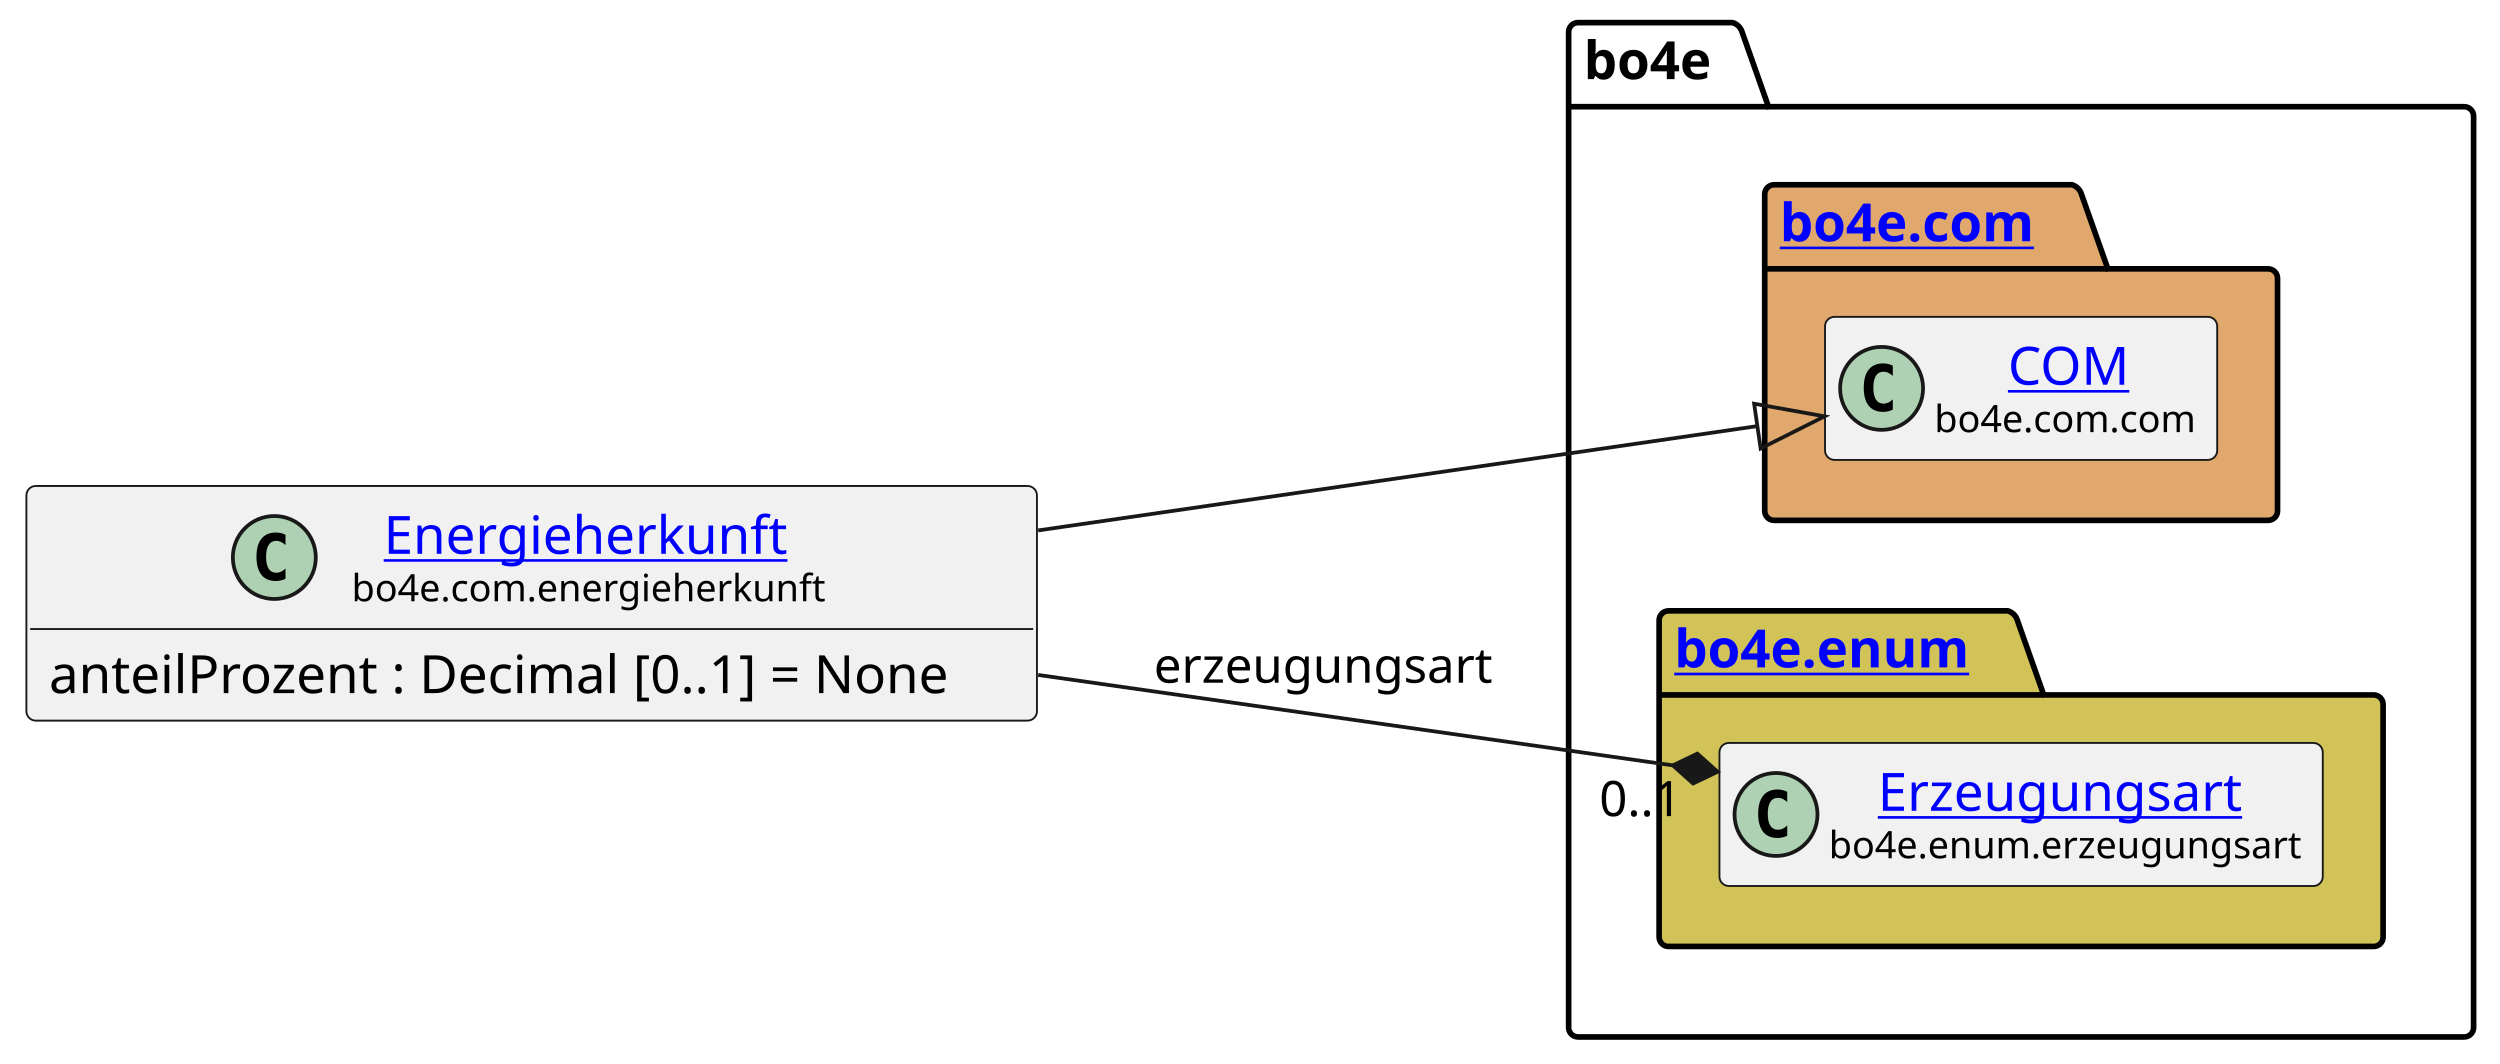
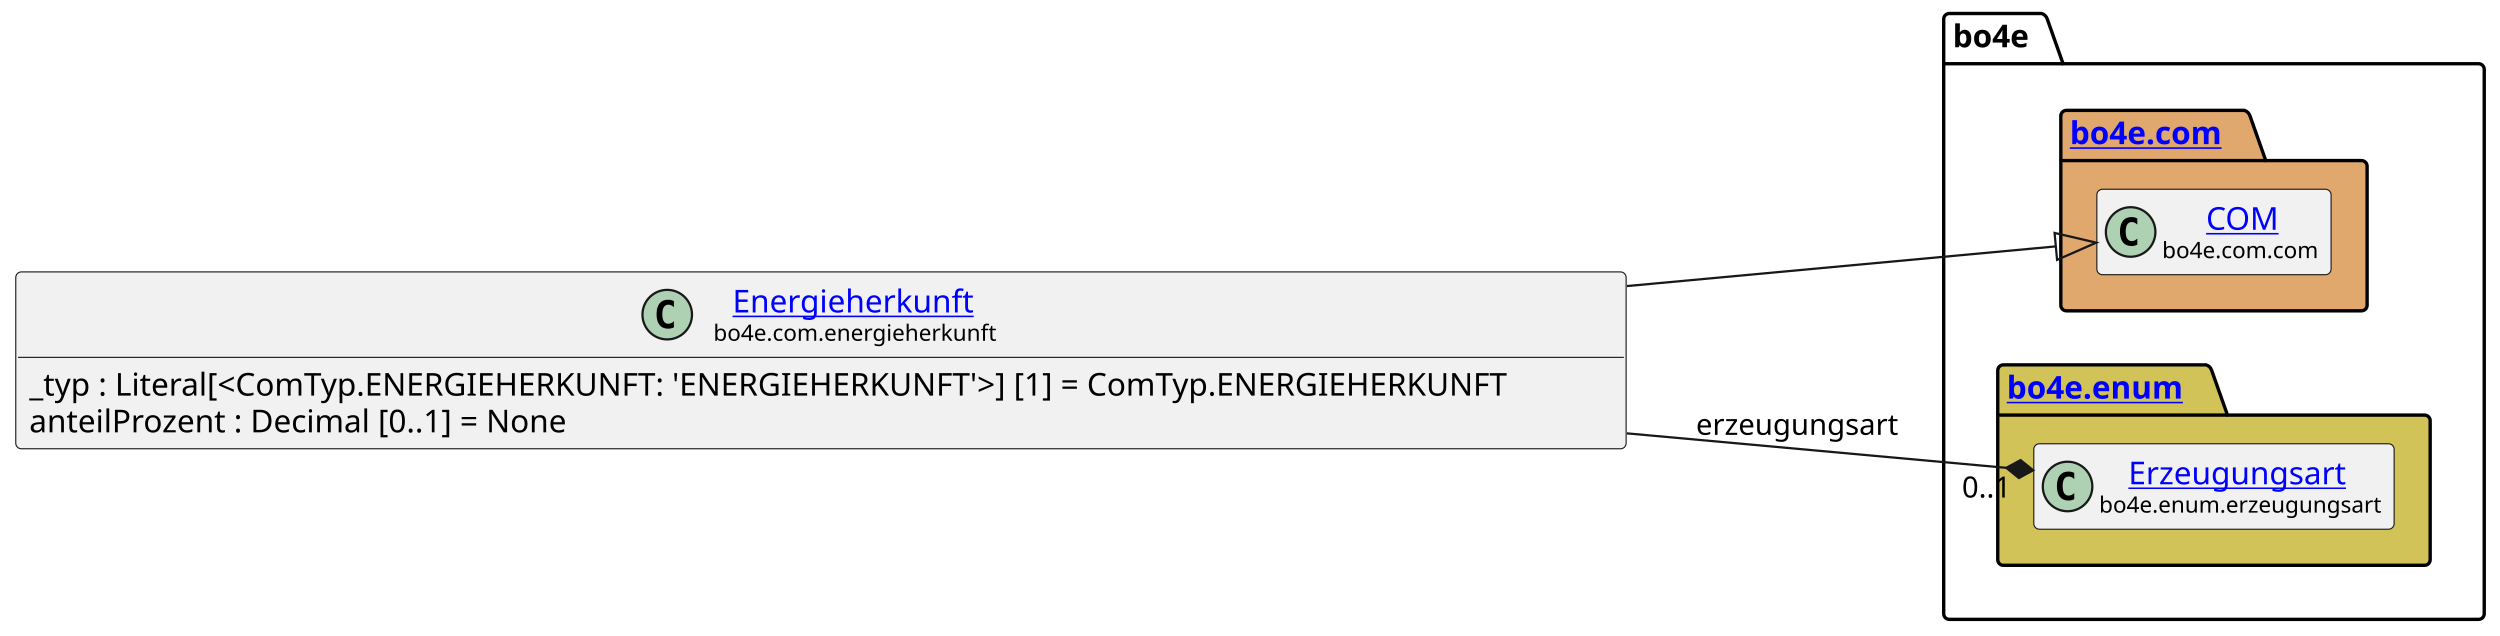
- <svg xmlns="http://www.w3.org/2000/svg" xmlns:xlink="http://www.w3.org/1999/xlink" contentStyleType="text/css" height="282px" preserveAspectRatio="none" style="width:663px;height:282px;background:#FFFFFF;" version="1.1" viewBox="0 0 663 282" width="663px" zoomAndPan="magnify">
+ <svg xmlns="http://www.w3.org/2000/svg" xmlns:xlink="http://www.w3.org/1999/xlink" contentStyleType="text/css" height="282px" preserveAspectRatio="none" style="width:1110px;height:282px;background:#FFFFFF;" version="1.1" viewBox="0 0 1110 282" width="1110px" zoomAndPan="magnify">
  <defs />
  <g>
    <g id="cluster_bo4e">
-       <path d="M418.5,6 L459.5,6 A3.75,3.75 0 0 1 462,8.5 L469,28.297 L653.5,28.297 A2.5,2.5 0 0 1 656,30.797 L656,272.5 A2.5,2.5 0 0 1 653.5,275 L418.5,275 A2.5,2.5 0 0 1 416,272.5 L416,8.5 A2.5,2.5 0 0 1 418.5,6 " fill="none" style="stroke:#000000;stroke-width:1.5;" />
-       <line style="stroke:#000000;stroke-width:1.5;" x1="416" x2="469" y1="28.297" y2="28.297" />
-       <text fill="#000000" font-family="sans-serif" font-size="14" font-weight="bold" lengthAdjust="spacing" textLength="40" x="420" y="20.995">bo4e</text>
+       <path d="M865.5,6 L906.5,6 A3.75,3.75 0 0 1 909,8.5 L916,28.297 L1100.5,28.297 A2.5,2.5 0 0 1 1103,30.797 L1103,272.5 A2.5,2.5 0 0 1 1100.5,275 L865.5,275 A2.5,2.5 0 0 1 863,272.5 L863,8.5 A2.5,2.5 0 0 1 865.5,6 " fill="none" style="stroke:#000000;stroke-width:1.5;" />
+       <line style="stroke:#000000;stroke-width:1.5;" x1="863" x2="916" y1="28.297" y2="28.297" />
+       <text fill="#000000" font-family="sans-serif" font-size="14" font-weight="bold" lengthAdjust="spacing" textLength="40" x="867" y="20.995">bo4e</text>
    </g>
    <g id="cluster_com">
-       <path d="M470.5,49 L549.5,49 A3.75,3.75 0 0 1 552,51.5 L559,71.297 L601.5,71.297 A2.5,2.5 0 0 1 604,73.797 L604,135.5 A2.5,2.5 0 0 1 601.5,138 L470.5,138 A2.5,2.5 0 0 1 468,135.5 L468,51.5 A2.5,2.5 0 0 1 470.5,49 " fill="#E0A86C" style="stroke:#000000;stroke-width:1.5;" />
-       <line style="stroke:#000000;stroke-width:1.5;" x1="468" x2="559" y1="71.297" y2="71.297" />
+       <path d="M917.5,49 L996.5,49 A3.75,3.75 0 0 1 999,51.5 L1006,71.297 L1048.5,71.297 A2.5,2.5 0 0 1 1051,73.797 L1051,135.5 A2.5,2.5 0 0 1 1048.5,138 L917.5,138 A2.5,2.5 0 0 1 915,135.5 L915,51.5 A2.5,2.5 0 0 1 917.5,49 " fill="#E0A86C" style="stroke:#000000;stroke-width:1.5;" />
+       <line style="stroke:#000000;stroke-width:1.5;" x1="915" x2="1006" y1="71.297" y2="71.297" />
      <a href="https://bo4e.github.io/BO4E-python/latest/api/bo4e.com.html" target="_top" title="https://bo4e.github.io/BO4E-python/latest/api/bo4e.com.html" xlink:actuate="onRequest" xlink:href="https://bo4e.github.io/BO4E-python/latest/api/bo4e.com.html" xlink:show="new" xlink:title="https://bo4e.github.io/BO4E-python/latest/api/bo4e.com.html" xlink:type="simple">
-         <text fill="#0000FF" font-family="sans-serif" font-size="14" font-weight="bold" lengthAdjust="spacing" text-decoration="underline" textLength="78" x="472" y="63.995">bo4e.com</text>
+         <text fill="#0000FF" font-family="sans-serif" font-size="14" font-weight="bold" lengthAdjust="spacing" text-decoration="underline" textLength="78" x="919" y="63.995">bo4e.com</text>
      </a>
    </g>
    <g id="cluster_enum">
-       <path d="M442.5,162 L532.5,162 A3.75,3.75 0 0 1 535,164.5 L542,184.297 L629.5,184.297 A2.5,2.5 0 0 1 632,186.797 L632,248.5 A2.5,2.5 0 0 1 629.5,251 L442.5,251 A2.5,2.5 0 0 1 440,248.5 L440,164.5 A2.5,2.5 0 0 1 442.5,162 " fill="#D1C358" style="stroke:#000000;stroke-width:1.5;" />
-       <line style="stroke:#000000;stroke-width:1.5;" x1="440" x2="542" y1="184.297" y2="184.297" />
+       <path d="M889.5,162 L979.5,162 A3.75,3.75 0 0 1 982,164.5 L989,184.297 L1076.5,184.297 A2.5,2.5 0 0 1 1079,186.797 L1079,248.5 A2.5,2.5 0 0 1 1076.5,251 L889.5,251 A2.5,2.5 0 0 1 887,248.5 L887,164.5 A2.5,2.5 0 0 1 889.5,162 " fill="#D1C358" style="stroke:#000000;stroke-width:1.5;" />
+       <line style="stroke:#000000;stroke-width:1.5;" x1="887" x2="989" y1="184.297" y2="184.297" />
      <a href="https://bo4e.github.io/BO4E-python/latest/api/bo4e.enum.html" target="_top" title="https://bo4e.github.io/BO4E-python/latest/api/bo4e.enum.html" xlink:actuate="onRequest" xlink:href="https://bo4e.github.io/BO4E-python/latest/api/bo4e.enum.html" xlink:show="new" xlink:title="https://bo4e.github.io/BO4E-python/latest/api/bo4e.enum.html" xlink:type="simple">
-         <text fill="#0000FF" font-family="sans-serif" font-size="14" font-weight="bold" lengthAdjust="spacing" text-decoration="underline" textLength="89" x="444" y="176.995">bo4e.enum</text>
+         <text fill="#0000FF" font-family="sans-serif" font-size="14" font-weight="bold" lengthAdjust="spacing" text-decoration="underline" textLength="89" x="891" y="176.995">bo4e.enum</text>
      </a>
    </g>
    <g id="elem_COM">
-       <rect codeLine="8" fill="#F1F1F1" height="37.938" id="COM" rx="2.5" ry="2.5" style="stroke:#181818;stroke-width:0.5;" width="104" x="484" y="84.03" />
-       <ellipse cx="499" cy="102.999" fill="#ADD1B2" rx="11" ry="11" style="stroke:#181818;stroke-width:1.0;" />
-       <path d="M501.969,108.639 Q501.391,108.936 500.75,109.077 Q500.109,109.233 499.406,109.233 Q496.906,109.233 495.578,107.593 Q494.266,105.936 494.266,102.811 Q494.266,99.686 495.578,98.03 Q496.906,96.374 499.406,96.374 Q500.109,96.374 500.75,96.53 Q501.406,96.686 501.969,96.983 L501.969,99.702 Q501.344,99.124 500.75,98.858 Q500.156,98.577 499.531,98.577 Q498.188,98.577 497.5,99.655 Q496.812,100.718 496.812,102.811 Q496.812,104.905 497.5,105.983 Q498.188,107.046 499.531,107.046 Q500.156,107.046 500.75,106.78 Q501.344,106.499 501.969,105.921 L501.969,108.639 Z " fill="#000000" />
+       <rect codeLine="9" fill="#F1F1F1" height="37.938" id="COM" rx="2.5" ry="2.5" style="stroke:#181818;stroke-width:0.5;" width="104" x="931" y="84.03" />
+       <ellipse cx="946" cy="102.999" fill="#ADD1B2" rx="11" ry="11" style="stroke:#181818;stroke-width:1.0;" />
+       <path d="M948.969,108.639 Q948.391,108.936 947.75,109.077 Q947.109,109.233 946.406,109.233 Q943.906,109.233 942.578,107.593 Q941.266,105.936 941.266,102.811 Q941.266,99.686 942.578,98.03 Q943.906,96.374 946.406,96.374 Q947.109,96.374 947.75,96.53 Q948.406,96.686 948.969,96.983 L948.969,99.702 Q948.344,99.124 947.75,98.858 Q947.156,98.577 946.531,98.577 Q945.188,98.577 944.5,99.655 Q943.812,100.718 943.812,102.811 Q943.812,104.905 944.5,105.983 Q945.188,107.046 946.531,107.046 Q947.156,107.046 947.75,106.78 Q948.344,106.499 948.969,105.921 L948.969,108.639 Z " fill="#000000" />
      <a href="https://bo4e.github.io/BO4E-python/latest/api/bo4e.com.html#bo4e.com.com.COM" target="_top" title="https://bo4e.github.io/BO4E-python/latest/api/bo4e.com.html#bo4e.com.com.COM" xlink:actuate="onRequest" xlink:href="https://bo4e.github.io/BO4E-python/latest/api/bo4e.com.html#bo4e.com.com.COM" xlink:show="new" xlink:title="https://bo4e.github.io/BO4E-python/latest/api/bo4e.com.html#bo4e.com.com.COM" xlink:type="simple">
-         <text fill="#0000FF" font-family="sans-serif" font-size="14" lengthAdjust="spacing" text-decoration="underline" textLength="33" x="532.5" y="102.025">COM</text>
+         <text fill="#0000FF" font-family="sans-serif" font-size="14" lengthAdjust="spacing" text-decoration="underline" textLength="33" x="979.5" y="102.025">COM</text>
      </a>
-       <text fill="#000000" font-family="sans-serif" font-size="10" lengthAdjust="spacing" textLength="72" x="513" y="114.609">bo4e.com.com</text>
+       <text fill="#000000" font-family="sans-serif" font-size="10" lengthAdjust="spacing" textLength="72" x="960" y="114.609">bo4e.com.com</text>
    </g>
    <g id="elem_Erzeugungsart">
-       <rect codeLine="11" fill="#F1F1F1" height="37.938" id="Erzeugungsart" rx="2.5" ry="2.5" style="stroke:#181818;stroke-width:0.5;" width="160" x="456" y="197.03" />
-       <ellipse cx="471" cy="215.999" fill="#ADD1B2" rx="11" ry="11" style="stroke:#181818;stroke-width:1.0;" />
-       <path d="M473.969,221.639 Q473.391,221.936 472.75,222.077 Q472.109,222.233 471.406,222.233 Q468.906,222.233 467.578,220.593 Q466.266,218.936 466.266,215.811 Q466.266,212.686 467.578,211.03 Q468.906,209.374 471.406,209.374 Q472.109,209.374 472.75,209.53 Q473.406,209.686 473.969,209.983 L473.969,212.702 Q473.344,212.124 472.75,211.858 Q472.156,211.577 471.531,211.577 Q470.188,211.577 469.5,212.655 Q468.812,213.718 468.812,215.811 Q468.812,217.905 469.5,218.983 Q470.188,220.046 471.531,220.046 Q472.156,220.046 472.75,219.78 Q473.344,219.499 473.969,218.921 L473.969,221.639 Z " fill="#000000" />
+       <rect codeLine="12" fill="#F1F1F1" height="37.938" id="Erzeugungsart" rx="2.5" ry="2.5" style="stroke:#181818;stroke-width:0.5;" width="160" x="903" y="197.03" />
+       <ellipse cx="918" cy="215.999" fill="#ADD1B2" rx="11" ry="11" style="stroke:#181818;stroke-width:1.0;" />
+       <path d="M920.969,221.639 Q920.391,221.936 919.75,222.077 Q919.109,222.233 918.406,222.233 Q915.906,222.233 914.578,220.593 Q913.266,218.936 913.266,215.811 Q913.266,212.686 914.578,211.03 Q915.906,209.374 918.406,209.374 Q919.109,209.374 919.75,209.53 Q920.406,209.686 920.969,209.983 L920.969,212.702 Q920.344,212.124 919.75,211.858 Q919.156,211.577 918.531,211.577 Q917.188,211.577 916.5,212.655 Q915.812,213.718 915.812,215.811 Q915.812,217.905 916.5,218.983 Q917.188,220.046 918.531,220.046 Q919.156,220.046 919.75,219.78 Q920.344,219.499 920.969,218.921 L920.969,221.639 Z " fill="#000000" />
      <a href="https://bo4e.github.io/BO4E-python/latest/api/bo4e.enum.html#bo4e.enum.erzeugungsart.Erzeugungsart" target="_top" title="https://bo4e.github.io/BO4E-python/latest/api/bo4e.enum.html#bo4e.enum.erzeugungsart.Erzeugungsart" xlink:actuate="onRequest" xlink:href="https://bo4e.github.io/BO4E-python/latest/api/bo4e.enum.html#bo4e.enum.erzeugungsart.Erzeugungsart" xlink:show="new" xlink:title="https://bo4e.github.io/BO4E-python/latest/api/bo4e.enum.html#bo4e.enum.erzeugungsart.Erzeugungsart" xlink:type="simple">
-         <text fill="#0000FF" font-family="sans-serif" font-size="14" lengthAdjust="spacing" text-decoration="underline" textLength="102" x="498" y="215.025">Erzeugungsart</text>
+         <text fill="#0000FF" font-family="sans-serif" font-size="14" lengthAdjust="spacing" text-decoration="underline" textLength="102" x="945" y="215.025">Erzeugungsart</text>
      </a>
-       <text fill="#000000" font-family="sans-serif" font-size="10" lengthAdjust="spacing" textLength="128" x="485" y="227.609">bo4e.enum.erzeugungsart</text>
+       <text fill="#000000" font-family="sans-serif" font-size="10" lengthAdjust="spacing" textLength="128" x="932" y="227.609">bo4e.enum.erzeugungsart</text>
    </g>
    <g id="elem_Energieherkunft">
-       <rect codeLine="3" fill="#F1F1F1" height="62.234" id="Energieherkunft" rx="2.5" ry="2.5" style="stroke:#181818;stroke-width:0.5;" width="268" x="7" y="128.88" />
-       <ellipse cx="72.75" cy="147.849" fill="#ADD1B2" rx="11" ry="11" style="stroke:#181818;stroke-width:1.0;" />
-       <path d="M75.719,153.489 Q75.141,153.786 74.5,153.927 Q73.859,154.083 73.156,154.083 Q70.656,154.083 69.328,152.442 Q68.016,150.786 68.016,147.661 Q68.016,144.536 69.328,142.88 Q70.656,141.224 73.156,141.224 Q73.859,141.224 74.5,141.38 Q75.156,141.536 75.719,141.833 L75.719,144.552 Q75.094,143.974 74.5,143.708 Q73.906,143.427 73.281,143.427 Q71.938,143.427 71.25,144.505 Q70.562,145.567 70.562,147.661 Q70.562,149.755 71.25,150.833 Q71.938,151.896 73.281,151.896 Q73.906,151.896 74.5,151.63 Q75.094,151.349 75.719,150.771 L75.719,153.489 Z " fill="#000000" />
+       <rect codeLine="3" fill="#F1F1F1" height="78.531" id="Energieherkunft" rx="2.5" ry="2.5" style="stroke:#181818;stroke-width:0.5;" width="715" x="7" y="120.73" />
+       <ellipse cx="296.25" cy="139.699" fill="#ADD1B2" rx="11" ry="11" style="stroke:#181818;stroke-width:1.0;" />
+       <path d="M299.219,145.339 Q298.641,145.636 298,145.777 Q297.359,145.933 296.656,145.933 Q294.156,145.933 292.828,144.292 Q291.516,142.636 291.516,139.511 Q291.516,136.386 292.828,134.73 Q294.156,133.074 296.656,133.074 Q297.359,133.074 298,133.23 Q298.656,133.386 299.219,133.683 L299.219,136.402 Q298.594,135.824 298,135.558 Q297.406,135.277 296.781,135.277 Q295.438,135.277 294.75,136.355 Q294.062,137.417 294.062,139.511 Q294.062,141.605 294.75,142.683 Q295.438,143.746 296.781,143.746 Q297.406,143.746 298,143.48 Q298.594,143.199 299.219,142.621 L299.219,145.339 Z " fill="#000000" />
      <a href="https://bo4e.github.io/BO4E-python/latest/api/bo4e.com.html#bo4e.com.energieherkunft.Energieherkunft" target="_top" title="https://bo4e.github.io/BO4E-python/latest/api/bo4e.com.html#bo4e.com.energieherkunft.Energieherkunft" xlink:actuate="onRequest" xlink:href="https://bo4e.github.io/BO4E-python/latest/api/bo4e.com.html#bo4e.com.energieherkunft.Energieherkunft" xlink:show="new" xlink:title="https://bo4e.github.io/BO4E-python/latest/api/bo4e.com.html#bo4e.com.energieherkunft.Energieherkunft" xlink:type="simple">
-         <text fill="#0000FF" font-family="sans-serif" font-size="14" lengthAdjust="spacing" text-decoration="underline" textLength="111" x="101.75" y="146.875">Energieherkunft</text>
+         <text fill="#0000FF" font-family="sans-serif" font-size="14" lengthAdjust="spacing" text-decoration="underline" textLength="111" x="325.25" y="138.725">Energieherkunft</text>
      </a>
-       <text fill="#000000" font-family="sans-serif" font-size="10" lengthAdjust="spacing" textLength="128" x="93.25" y="159.459">bo4e.com.energieherkunft</text>
-       <line style="stroke:#181818;stroke-width:0.5;" x1="8" x2="274" y1="166.817" y2="166.817" />
-       <text fill="#000000" font-family="sans-serif" font-size="14" lengthAdjust="spacing" textLength="256" x="13" y="183.813">anteilProzent : Decimal [0..1] = None</text>
+       <text fill="#000000" font-family="sans-serif" font-size="10" lengthAdjust="spacing" textLength="128" x="316.75" y="151.309">bo4e.com.energieherkunft</text>
+       <line style="stroke:#181818;stroke-width:0.5;" x1="8" x2="721" y1="158.667" y2="158.667" />
+       <text fill="#000000" font-family="sans-serif" font-size="14" lengthAdjust="spacing" textLength="703" x="13" y="175.663">_typ : Literal[&lt;ComTyp.ENERGIEHERKUNFT: 'ENERGIEHERKUNFT'&gt;] [1] = ComTyp.ENERGIEHERKUNFT</text>
+       <text fill="#000000" font-family="sans-serif" font-size="14" lengthAdjust="spacing" textLength="256" x="13" y="191.959">anteilProzent : Decimal [0..1] = None</text>
    </g>
    <g id="link_Energieherkunft_COM">
-       <path codeLine="14" d="M275.33,140.66 C347,130.27 413.416,120.632 466.056,113.002 " fill="none" id="Energieherkunft-to-COM" style="stroke:#181818;stroke-width:1.0;" />
-       <polygon fill="none" points="483.87,110.42,465.195,107.064,466.917,118.94,483.87,110.42" style="stroke:#181818;stroke-width:1.0;" />
+       <path codeLine="15" d="M722.34,127.01 C804.62,119.4 864.236,113.888 912.787,109.398 " fill="none" id="Energieherkunft-to-COM" style="stroke:#181818;stroke-width:1.0;" />
+       <polygon fill="none" points="930.71,107.74,912.234,103.423,913.339,115.372,930.71,107.74" style="stroke:#181818;stroke-width:1.0;" />
    </g>
    <g id="link_Energieherkunft_Erzeugungsart">
-       <path codeLine="15" d="M275.33,179 C335.21,187.53 391.96,195.618 443.63,202.978 " fill="none" id="Energieherkunft-to-Erzeugungsart" style="stroke:#181818;stroke-width:1.0;" />
-       <polygon fill="#181818" points="455.51,204.67,450.134,199.864,443.63,202.978,449.006,207.784,455.51,204.67" style="stroke:#181818;stroke-width:1.0;" />
-       <text fill="#000000" font-family="sans-serif" font-size="13" lengthAdjust="spacing" textLength="93" x="306" y="181.067">erzeugungsart</text>
-       <text fill="#000000" font-family="sans-serif" font-size="13" lengthAdjust="spacing" textLength="24" x="424.14" y="216.437">0..1</text>
+       <path codeLine="16" d="M722.34,192.41 C790.24,198.58 842.959,203.375 890.779,207.715 " fill="none" id="Energieherkunft-to-Erzeugungsart" style="stroke:#181818;stroke-width:1.0;" />
+       <polygon fill="#181818" points="902.73,208.8,897.116,204.274,890.779,207.715,896.393,212.241,902.73,208.8" style="stroke:#181818;stroke-width:1.0;" />
+       <text fill="#000000" font-family="sans-serif" font-size="13" lengthAdjust="spacing" textLength="93" x="753" y="193.067">erzeugungsart</text>
+       <text fill="#000000" font-family="sans-serif" font-size="13" lengthAdjust="spacing" textLength="24" x="871.089" y="220.897">0..1</text>
    </g>
  </g>
</svg>
